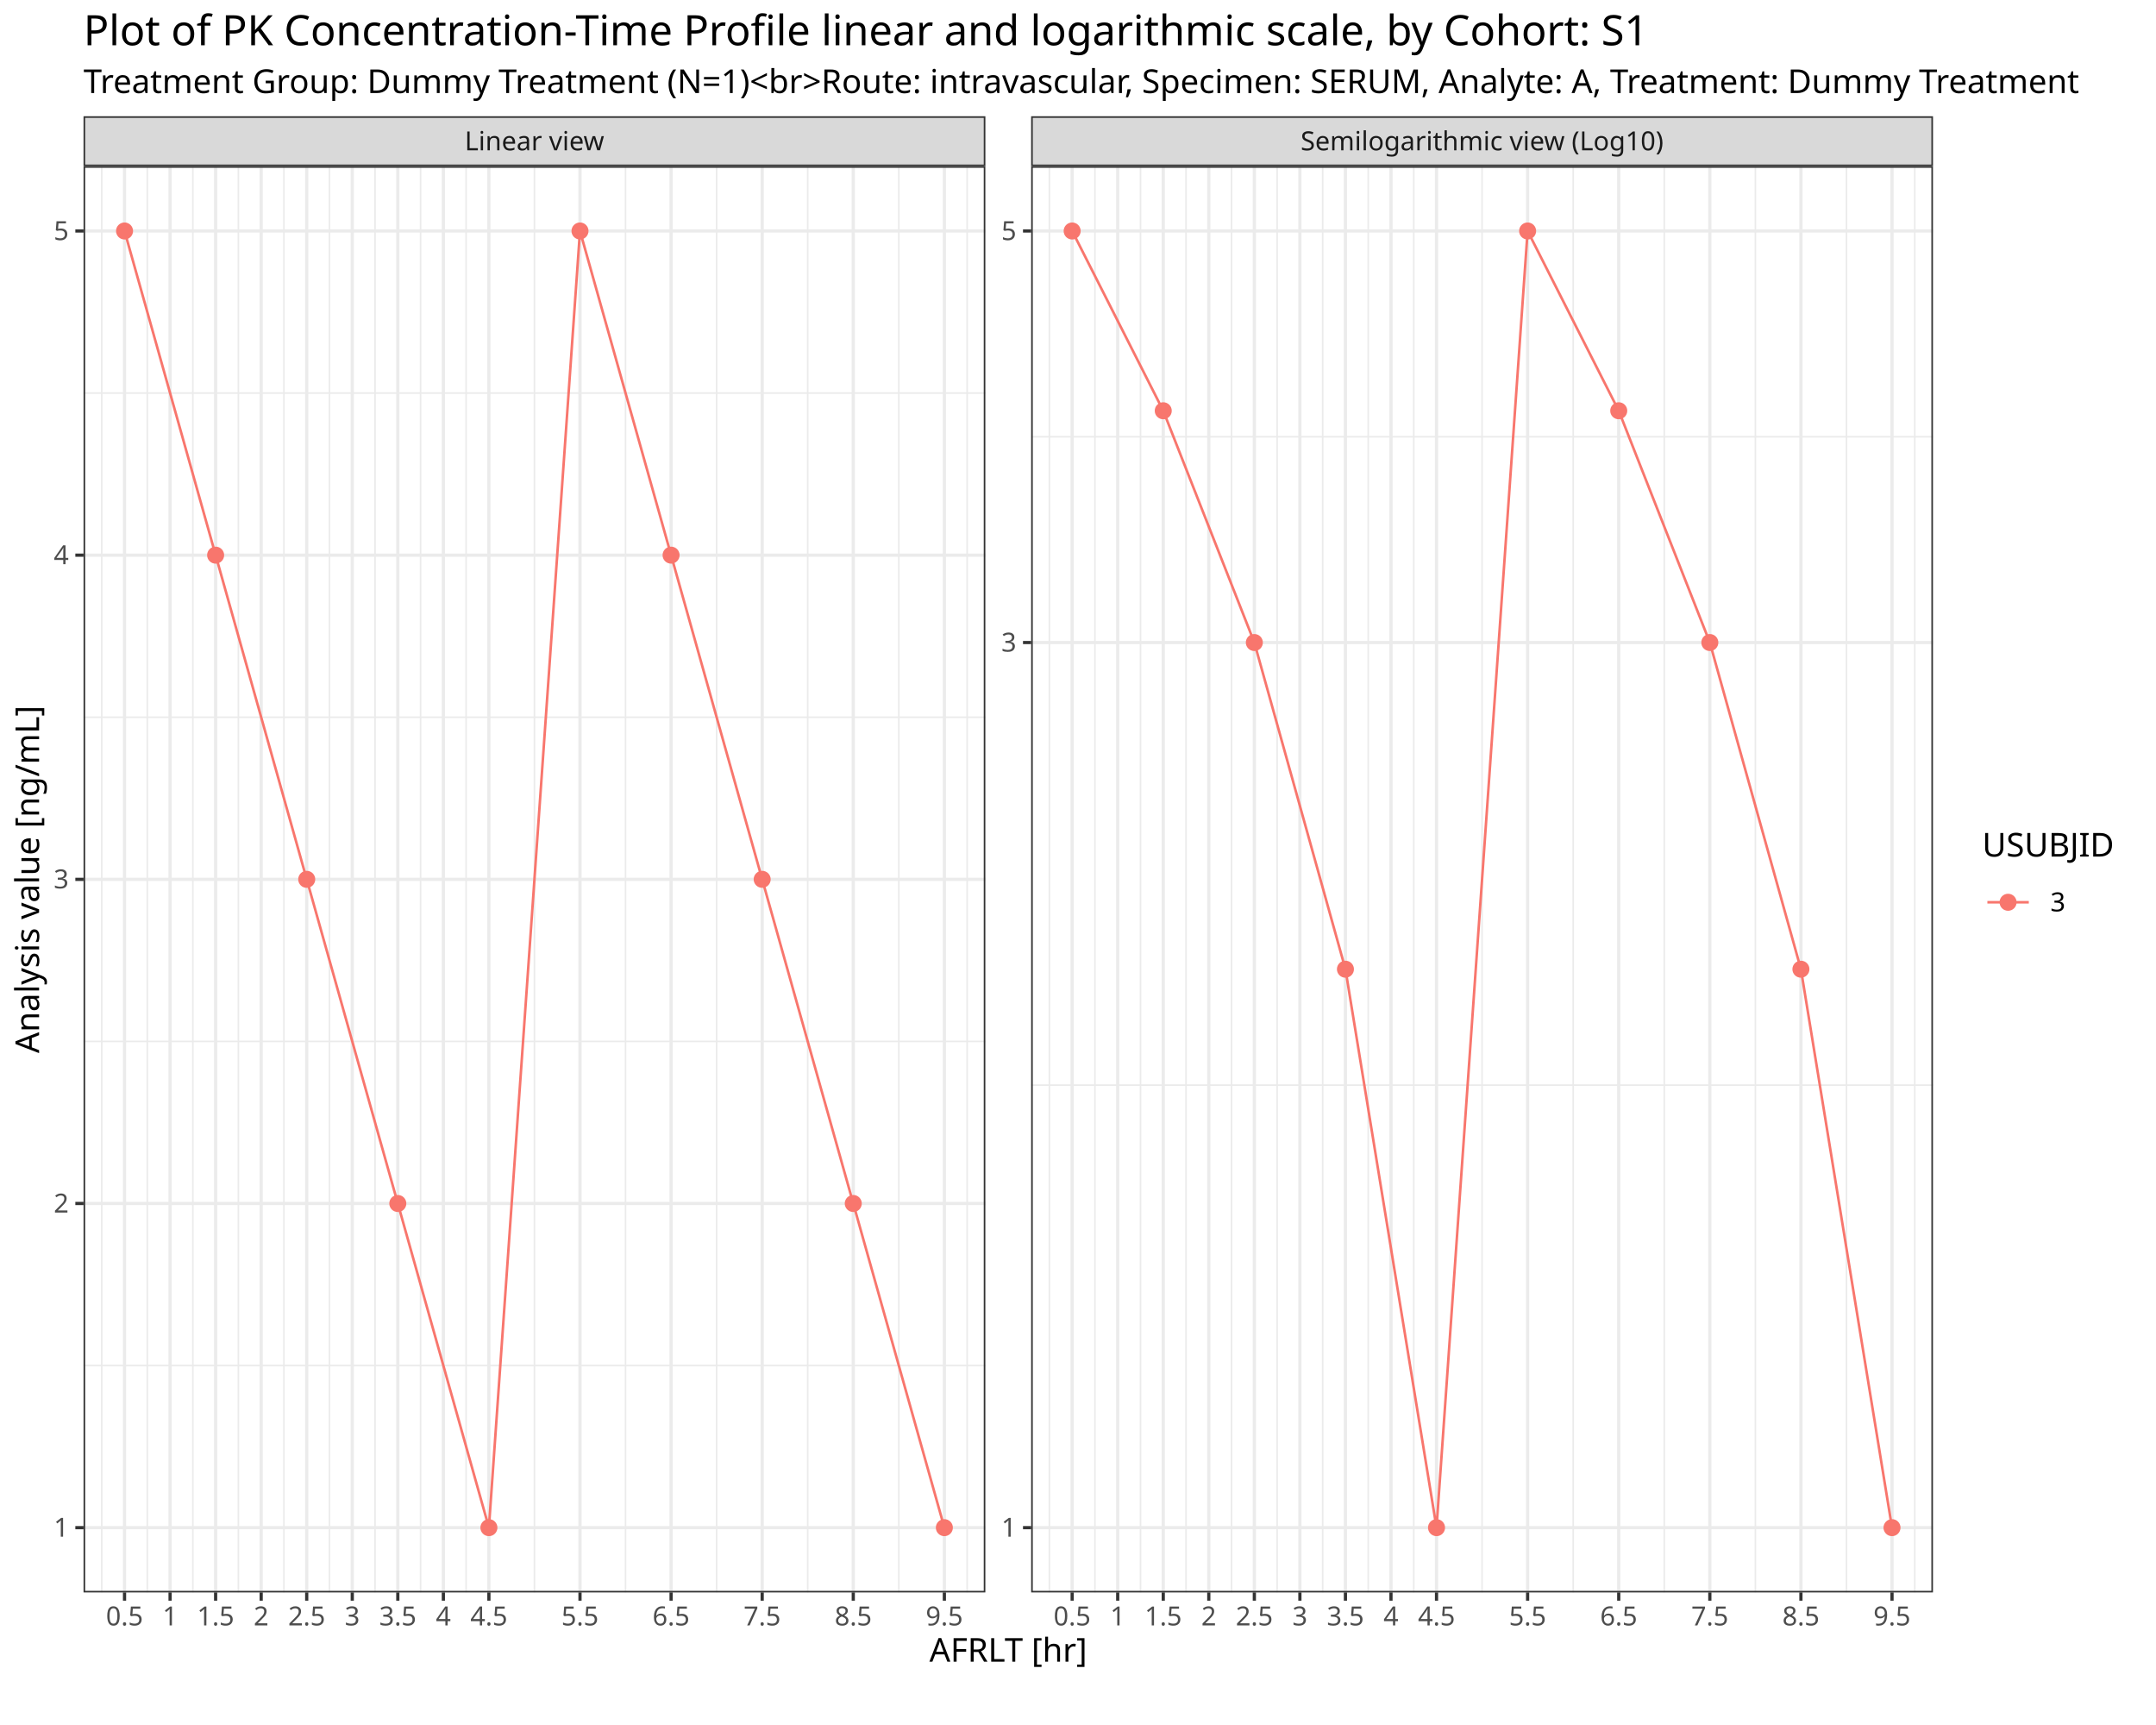
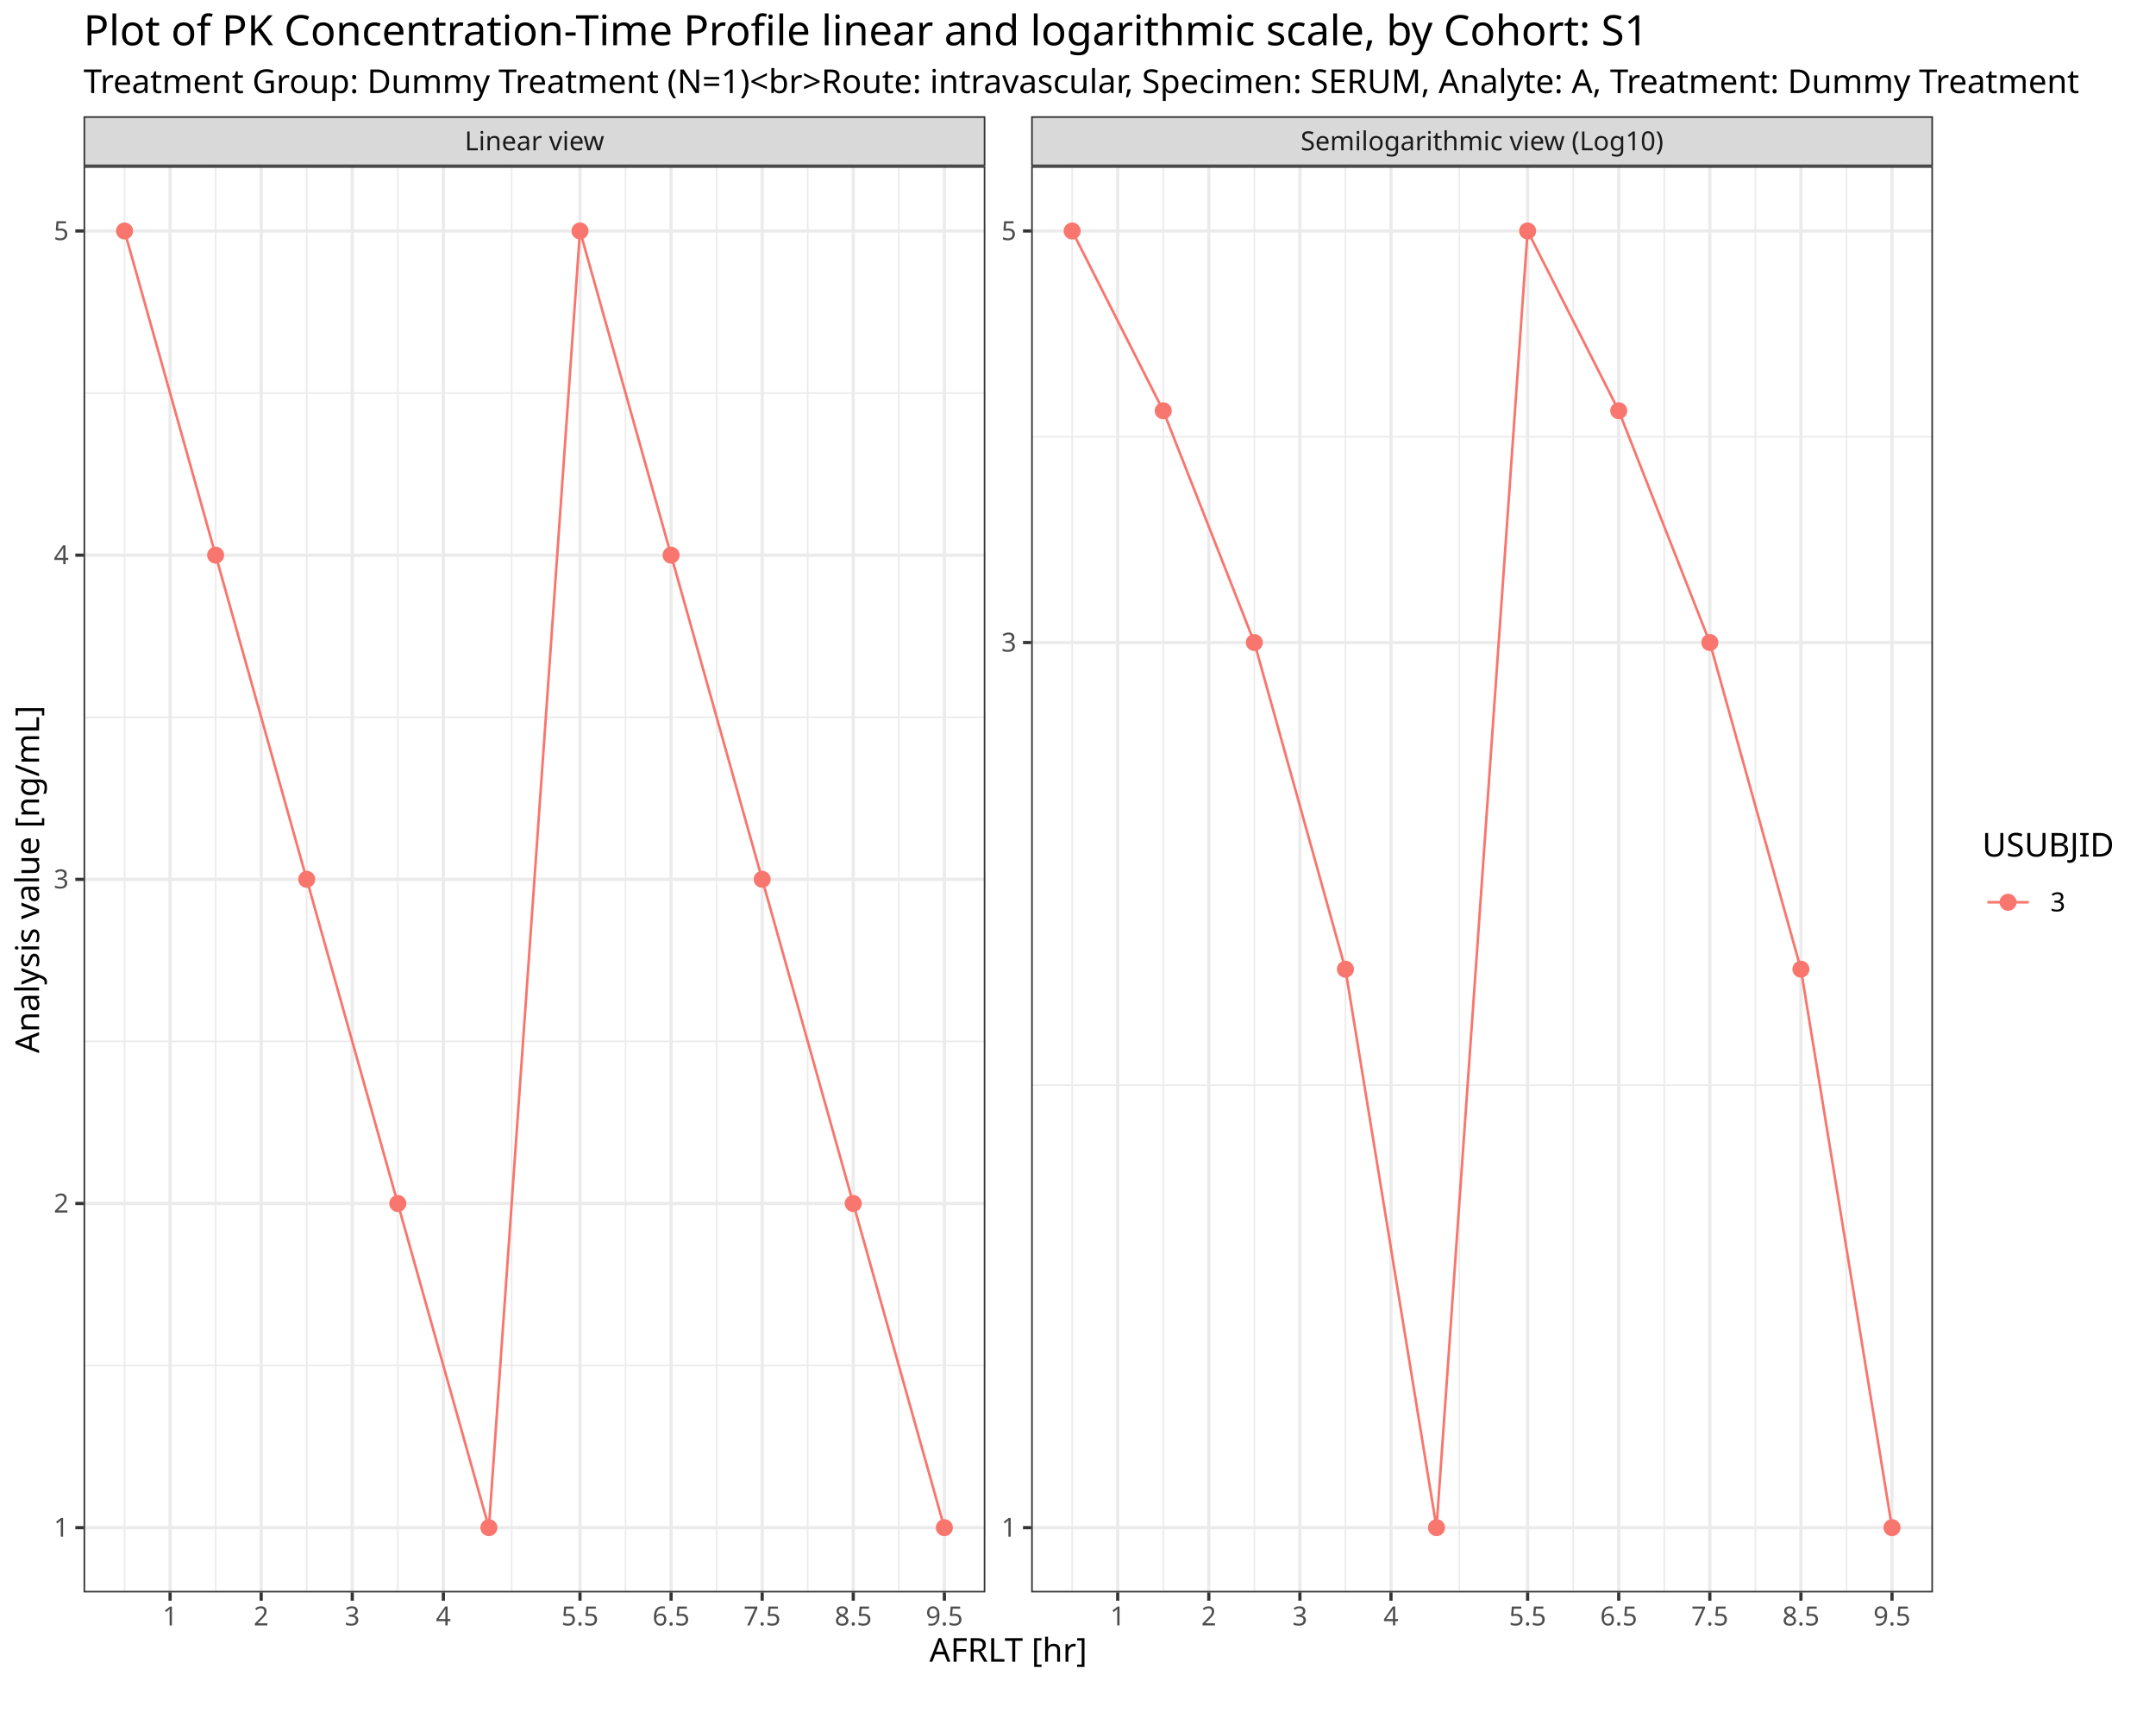
<svg xmlns="http://www.w3.org/2000/svg" class="svglite" data-engine-version="2.0" width="720.00pt" height="576.00pt" viewBox="0 0 720.00 576.00">
  <defs>
    <style type="text/css">
    .svglite line, .svglite polyline, .svglite polygon, .svglite path, .svglite rect, .svglite circle {
      fill: none;
      stroke: #000000;
      stroke-linecap: round;
      stroke-linejoin: round;
      stroke-miterlimit: 10.00;
    }
  </style>
  </defs>
  <rect width="100%" height="100%" style="stroke: none; fill: #FFFFFF;" />
  <defs>
    <clipPath id="cpMC4wMHw3MjAuMDB8MC4wMHw1NzYuMDA=">
      <rect x="0.00" y="0.00" width="720.00" height="576.00" />
    </clipPath>
  </defs>
  <g clip-path="url(#cpMC4wMHw3MjAuMDB8MC4wMHw1NzYuMDA=)">
    <rect x="-0" y="0.00" width="720.00" height="576.00" style="stroke-width: 1.07; stroke: #FFFFFF; fill: #FFFFFF;" />
  </g>
  <defs>
    <clipPath id="cpMjcuOTB8MzI5LjA2fDU1LjQ4fDUzMS43NQ==">
      <rect x="27.90" y="55.48" width="301.16" height="476.27" />
    </clipPath>
  </defs>
  <g clip-path="url(#cpMjcuOTB8MzI5LjA2fDU1LjQ4fDUzMS43NQ==)">
    <rect x="27.90" y="55.48" width="301.16" height="476.27" style="stroke-width: 1.07; stroke: none; fill: #FFFFFF;" />
    <polyline points="27.90,455.98 329.06,455.98 " style="stroke-width: 0.53; stroke: #EBEBEB; stroke-linecap: butt;" />
    <polyline points="27.90,347.74 329.06,347.74 " style="stroke-width: 0.53; stroke: #EBEBEB; stroke-linecap: butt;" />
    <polyline points="27.90,239.50 329.06,239.50 " style="stroke-width: 0.53; stroke: #EBEBEB; stroke-linecap: butt;" />
    <polyline points="27.90,131.25 329.06,131.25 " style="stroke-width: 0.53; stroke: #EBEBEB; stroke-linecap: butt;" />
-     <polyline points="33.98,531.75 33.98,55.48 " style="stroke-width: 0.53; stroke: #EBEBEB; stroke-linecap: butt;" />
-     <polyline points="49.19,531.75 49.19,55.48 " style="stroke-width: 0.53; stroke: #EBEBEB; stroke-linecap: butt;" />
-     <polyline points="64.40,531.75 64.40,55.48 " style="stroke-width: 0.53; stroke: #EBEBEB; stroke-linecap: butt;" />
-     <polyline points="79.61,531.75 79.61,55.48 " style="stroke-width: 0.53; stroke: #EBEBEB; stroke-linecap: butt;" />
-     <polyline points="94.82,531.75 94.82,55.48 " style="stroke-width: 0.53; stroke: #EBEBEB; stroke-linecap: butt;" />
-     <polyline points="110.03,531.75 110.03,55.48 " style="stroke-width: 0.53; stroke: #EBEBEB; stroke-linecap: butt;" />
-     <polyline points="125.24,531.75 125.24,55.48 " style="stroke-width: 0.53; stroke: #EBEBEB; stroke-linecap: butt;" />
-     <polyline points="140.45,531.75 140.45,55.48 " style="stroke-width: 0.53; stroke: #EBEBEB; stroke-linecap: butt;" />
-     <polyline points="155.66,531.75 155.66,55.48 " style="stroke-width: 0.53; stroke: #EBEBEB; stroke-linecap: butt;" />
-     <polyline points="178.48,531.75 178.48,55.48 " style="stroke-width: 0.53; stroke: #EBEBEB; stroke-linecap: butt;" />
+     <polyline points="41.59,531.75 41.59,55.48 " style="stroke-width: 0.53; stroke: #EBEBEB; stroke-linecap: butt;" />
+     <polyline points="72.01,531.75 72.01,55.48 " style="stroke-width: 0.53; stroke: #EBEBEB; stroke-linecap: butt;" />
+     <polyline points="102.43,531.75 102.43,55.48 " style="stroke-width: 0.53; stroke: #EBEBEB; stroke-linecap: butt;" />
+     <polyline points="132.85,531.75 132.85,55.48 " style="stroke-width: 0.53; stroke: #EBEBEB; stroke-linecap: butt;" />
+     <polyline points="170.87,531.75 170.87,55.48 " style="stroke-width: 0.53; stroke: #EBEBEB; stroke-linecap: butt;" />
    <polyline points="208.90,531.75 208.90,55.48 " style="stroke-width: 0.53; stroke: #EBEBEB; stroke-linecap: butt;" />
    <polyline points="239.32,531.75 239.32,55.48 " style="stroke-width: 0.53; stroke: #EBEBEB; stroke-linecap: butt;" />
    <polyline points="269.74,531.75 269.74,55.48 " style="stroke-width: 0.53; stroke: #EBEBEB; stroke-linecap: butt;" />
    <polyline points="300.16,531.75 300.16,55.48 " style="stroke-width: 0.53; stroke: #EBEBEB; stroke-linecap: butt;" />
-     <polyline points="322.98,531.75 322.98,55.48 " style="stroke-width: 0.53; stroke: #EBEBEB; stroke-linecap: butt;" />
    <polyline points="27.90,510.10 329.06,510.10 " style="stroke-width: 1.07; stroke: #EBEBEB; stroke-linecap: butt;" />
    <polyline points="27.90,401.86 329.06,401.86 " style="stroke-width: 1.07; stroke: #EBEBEB; stroke-linecap: butt;" />
    <polyline points="27.90,293.62 329.06,293.62 " style="stroke-width: 1.07; stroke: #EBEBEB; stroke-linecap: butt;" />
    <polyline points="27.90,185.37 329.06,185.37 " style="stroke-width: 1.07; stroke: #EBEBEB; stroke-linecap: butt;" />
    <polyline points="27.90,77.13 329.06,77.13 " style="stroke-width: 1.07; stroke: #EBEBEB; stroke-linecap: butt;" />
-     <polyline points="41.59,531.75 41.59,55.48 " style="stroke-width: 1.07; stroke: #EBEBEB; stroke-linecap: butt;" />
    <polyline points="56.80,531.75 56.80,55.48 " style="stroke-width: 1.07; stroke: #EBEBEB; stroke-linecap: butt;" />
-     <polyline points="72.01,531.75 72.01,55.48 " style="stroke-width: 1.07; stroke: #EBEBEB; stroke-linecap: butt;" />
    <polyline points="87.22,531.75 87.22,55.48 " style="stroke-width: 1.07; stroke: #EBEBEB; stroke-linecap: butt;" />
-     <polyline points="102.43,531.75 102.43,55.48 " style="stroke-width: 1.07; stroke: #EBEBEB; stroke-linecap: butt;" />
    <polyline points="117.64,531.75 117.64,55.48 " style="stroke-width: 1.07; stroke: #EBEBEB; stroke-linecap: butt;" />
-     <polyline points="132.85,531.75 132.85,55.48 " style="stroke-width: 1.07; stroke: #EBEBEB; stroke-linecap: butt;" />
    <polyline points="148.06,531.75 148.06,55.48 " style="stroke-width: 1.07; stroke: #EBEBEB; stroke-linecap: butt;" />
-     <polyline points="163.27,531.75 163.27,55.48 " style="stroke-width: 1.07; stroke: #EBEBEB; stroke-linecap: butt;" />
    <polyline points="193.69,531.75 193.69,55.48 " style="stroke-width: 1.07; stroke: #EBEBEB; stroke-linecap: butt;" />
    <polyline points="224.11,531.75 224.11,55.48 " style="stroke-width: 1.07; stroke: #EBEBEB; stroke-linecap: butt;" />
    <polyline points="254.53,531.75 254.53,55.48 " style="stroke-width: 1.07; stroke: #EBEBEB; stroke-linecap: butt;" />
    <polyline points="284.95,531.75 284.95,55.48 " style="stroke-width: 1.07; stroke: #EBEBEB; stroke-linecap: butt;" />
    <polyline points="315.37,531.75 315.37,55.48 " style="stroke-width: 1.07; stroke: #EBEBEB; stroke-linecap: butt;" />
    <polyline points="41.59,77.13 72.01,185.37 102.43,293.62 132.85,401.86 163.27,510.10 193.69,77.13 224.11,185.37 254.53,293.62 284.95,401.86 315.37,510.10 " style="stroke-width: 0.85; stroke: #F8766D; stroke-linecap: butt;" />
    <circle cx="41.59" cy="77.13" r="2.49" style="stroke-width: 0.71; stroke: #F8766D; fill: #F8766D;" />
    <circle cx="72.01" cy="185.37" r="2.49" style="stroke-width: 0.71; stroke: #F8766D; fill: #F8766D;" />
    <circle cx="102.43" cy="293.62" r="2.49" style="stroke-width: 0.71; stroke: #F8766D; fill: #F8766D;" />
    <circle cx="132.85" cy="401.86" r="2.49" style="stroke-width: 0.71; stroke: #F8766D; fill: #F8766D;" />
    <circle cx="163.27" cy="510.10" r="2.49" style="stroke-width: 0.71; stroke: #F8766D; fill: #F8766D;" />
    <circle cx="193.69" cy="77.13" r="2.49" style="stroke-width: 0.71; stroke: #F8766D; fill: #F8766D;" />
    <circle cx="224.11" cy="185.37" r="2.49" style="stroke-width: 0.71; stroke: #F8766D; fill: #F8766D;" />
    <circle cx="254.53" cy="293.62" r="2.49" style="stroke-width: 0.71; stroke: #F8766D; fill: #F8766D;" />
    <circle cx="284.95" cy="401.86" r="2.49" style="stroke-width: 0.71; stroke: #F8766D; fill: #F8766D;" />
    <circle cx="315.37" cy="510.10" r="2.49" style="stroke-width: 0.71; stroke: #F8766D; fill: #F8766D;" />
    <rect x="27.90" y="55.48" width="301.16" height="476.27" style="stroke-width: 1.07; stroke: #333333;" />
  </g>
  <g clip-path="url(#cpMC4wMHw3MjAuMDB8MC4wMHw1NzYuMDA=)">
</g>
  <defs>
    <clipPath id="cpMzQ0LjM2fDY0NS41Mnw1NS40OHw1MzEuNzU=">
      <rect x="344.36" y="55.48" width="301.16" height="476.27" />
    </clipPath>
  </defs>
  <g clip-path="url(#cpMzQ0LjM2fDY0NS41Mnw1NS40OHw1MzEuNzU=)">
    <rect x="344.36" y="55.48" width="301.16" height="476.27" style="stroke-width: 1.07; stroke: none; fill: #FFFFFF;" />
    <polyline points="344.36,362.33 645.52,362.33 " style="stroke-width: 0.53; stroke: #EBEBEB; stroke-linecap: butt;" />
    <polyline points="344.36,145.84 645.52,145.84 " style="stroke-width: 0.53; stroke: #EBEBEB; stroke-linecap: butt;" />
-     <polyline points="350.45,531.75 350.45,55.48 " style="stroke-width: 0.53; stroke: #EBEBEB; stroke-linecap: butt;" />
-     <polyline points="365.66,531.75 365.66,55.48 " style="stroke-width: 0.53; stroke: #EBEBEB; stroke-linecap: butt;" />
-     <polyline points="380.87,531.75 380.87,55.48 " style="stroke-width: 0.53; stroke: #EBEBEB; stroke-linecap: butt;" />
-     <polyline points="396.08,531.75 396.08,55.48 " style="stroke-width: 0.53; stroke: #EBEBEB; stroke-linecap: butt;" />
-     <polyline points="411.29,531.75 411.29,55.48 " style="stroke-width: 0.53; stroke: #EBEBEB; stroke-linecap: butt;" />
-     <polyline points="426.50,531.75 426.50,55.48 " style="stroke-width: 0.53; stroke: #EBEBEB; stroke-linecap: butt;" />
-     <polyline points="441.71,531.75 441.71,55.48 " style="stroke-width: 0.53; stroke: #EBEBEB; stroke-linecap: butt;" />
-     <polyline points="456.92,531.75 456.92,55.48 " style="stroke-width: 0.53; stroke: #EBEBEB; stroke-linecap: butt;" />
-     <polyline points="472.13,531.75 472.13,55.48 " style="stroke-width: 0.53; stroke: #EBEBEB; stroke-linecap: butt;" />
-     <polyline points="494.94,531.75 494.94,55.48 " style="stroke-width: 0.53; stroke: #EBEBEB; stroke-linecap: butt;" />
+     <polyline points="358.05,531.75 358.05,55.48 " style="stroke-width: 0.53; stroke: #EBEBEB; stroke-linecap: butt;" />
+     <polyline points="388.47,531.75 388.47,55.48 " style="stroke-width: 0.53; stroke: #EBEBEB; stroke-linecap: butt;" />
+     <polyline points="418.89,531.75 418.89,55.48 " style="stroke-width: 0.53; stroke: #EBEBEB; stroke-linecap: butt;" />
+     <polyline points="449.31,531.75 449.31,55.48 " style="stroke-width: 0.53; stroke: #EBEBEB; stroke-linecap: butt;" />
+     <polyline points="487.34,531.75 487.34,55.48 " style="stroke-width: 0.53; stroke: #EBEBEB; stroke-linecap: butt;" />
    <polyline points="525.37,531.75 525.37,55.48 " style="stroke-width: 0.53; stroke: #EBEBEB; stroke-linecap: butt;" />
    <polyline points="555.79,531.75 555.79,55.48 " style="stroke-width: 0.53; stroke: #EBEBEB; stroke-linecap: butt;" />
    <polyline points="586.21,531.75 586.21,55.48 " style="stroke-width: 0.53; stroke: #EBEBEB; stroke-linecap: butt;" />
    <polyline points="616.63,531.75 616.63,55.48 " style="stroke-width: 0.53; stroke: #EBEBEB; stroke-linecap: butt;" />
-     <polyline points="639.44,531.75 639.44,55.48 " style="stroke-width: 0.53; stroke: #EBEBEB; stroke-linecap: butt;" />
    <polyline points="344.36,510.10 645.52,510.10 " style="stroke-width: 1.07; stroke: #EBEBEB; stroke-linecap: butt;" />
    <polyline points="344.36,214.55 645.52,214.55 " style="stroke-width: 1.07; stroke: #EBEBEB; stroke-linecap: butt;" />
    <polyline points="344.36,77.13 645.52,77.13 " style="stroke-width: 1.07; stroke: #EBEBEB; stroke-linecap: butt;" />
-     <polyline points="358.05,531.75 358.05,55.48 " style="stroke-width: 1.07; stroke: #EBEBEB; stroke-linecap: butt;" />
    <polyline points="373.26,531.75 373.26,55.48 " style="stroke-width: 1.07; stroke: #EBEBEB; stroke-linecap: butt;" />
-     <polyline points="388.47,531.75 388.47,55.48 " style="stroke-width: 1.07; stroke: #EBEBEB; stroke-linecap: butt;" />
    <polyline points="403.68,531.75 403.68,55.48 " style="stroke-width: 1.07; stroke: #EBEBEB; stroke-linecap: butt;" />
-     <polyline points="418.89,531.75 418.89,55.48 " style="stroke-width: 1.07; stroke: #EBEBEB; stroke-linecap: butt;" />
    <polyline points="434.10,531.75 434.10,55.48 " style="stroke-width: 1.07; stroke: #EBEBEB; stroke-linecap: butt;" />
-     <polyline points="449.31,531.75 449.31,55.48 " style="stroke-width: 1.07; stroke: #EBEBEB; stroke-linecap: butt;" />
    <polyline points="464.52,531.75 464.52,55.48 " style="stroke-width: 1.07; stroke: #EBEBEB; stroke-linecap: butt;" />
-     <polyline points="479.73,531.75 479.73,55.48 " style="stroke-width: 1.07; stroke: #EBEBEB; stroke-linecap: butt;" />
    <polyline points="510.15,531.75 510.15,55.48 " style="stroke-width: 1.07; stroke: #EBEBEB; stroke-linecap: butt;" />
    <polyline points="540.58,531.75 540.58,55.48 " style="stroke-width: 1.07; stroke: #EBEBEB; stroke-linecap: butt;" />
    <polyline points="571.00,531.75 571.00,55.48 " style="stroke-width: 1.07; stroke: #EBEBEB; stroke-linecap: butt;" />
    <polyline points="601.42,531.75 601.42,55.48 " style="stroke-width: 1.07; stroke: #EBEBEB; stroke-linecap: butt;" />
    <polyline points="631.84,531.75 631.84,55.48 " style="stroke-width: 1.07; stroke: #EBEBEB; stroke-linecap: butt;" />
    <polyline points="358.05,77.13 388.47,137.16 418.89,214.55 449.31,323.63 479.73,510.10 510.15,77.13 540.58,137.16 571.00,214.55 601.42,323.63 631.84,510.10 " style="stroke-width: 0.85; stroke: #F8766D; stroke-linecap: butt;" />
    <circle cx="358.05" cy="77.13" r="2.49" style="stroke-width: 0.71; stroke: #F8766D; fill: #F8766D;" />
    <circle cx="388.47" cy="137.16" r="2.49" style="stroke-width: 0.71; stroke: #F8766D; fill: #F8766D;" />
    <circle cx="418.89" cy="214.55" r="2.49" style="stroke-width: 0.71; stroke: #F8766D; fill: #F8766D;" />
    <circle cx="449.31" cy="323.63" r="2.49" style="stroke-width: 0.71; stroke: #F8766D; fill: #F8766D;" />
    <circle cx="479.73" cy="510.10" r="2.49" style="stroke-width: 0.71; stroke: #F8766D; fill: #F8766D;" />
    <circle cx="510.15" cy="77.13" r="2.49" style="stroke-width: 0.71; stroke: #F8766D; fill: #F8766D;" />
    <circle cx="540.58" cy="137.16" r="2.49" style="stroke-width: 0.71; stroke: #F8766D; fill: #F8766D;" />
    <circle cx="571.00" cy="214.55" r="2.49" style="stroke-width: 0.71; stroke: #F8766D; fill: #F8766D;" />
    <circle cx="601.42" cy="323.63" r="2.49" style="stroke-width: 0.71; stroke: #F8766D; fill: #F8766D;" />
    <circle cx="631.84" cy="510.10" r="2.49" style="stroke-width: 0.71; stroke: #F8766D; fill: #F8766D;" />
    <rect x="344.36" y="55.48" width="301.16" height="476.27" style="stroke-width: 1.07; stroke: #333333;" />
  </g>
  <g clip-path="url(#cpMC4wMHw3MjAuMDB8MC4wMHw1NzYuMDA=)">
</g>
  <defs>
    <clipPath id="cpMjcuOTB8MzI5LjA2fDM4LjgzfDU1LjQ4">
      <rect x="27.90" y="38.83" width="301.16" height="16.65" />
    </clipPath>
  </defs>
  <g clip-path="url(#cpMjcuOTB8MzI5LjA2fDM4LjgzfDU1LjQ4)">
    <rect x="27.90" y="38.83" width="301.16" height="16.65" style="stroke-width: 1.07; stroke: #333333; fill: #D9D9D9;" />
    <text x="178.48" y="50.19" text-anchor="middle" style="font-size: 8.80px; fill: #1A1A1A; font-family: sans;" textLength="44.52px" lengthAdjust="spacingAndGlyphs">Linear view</text>
  </g>
  <g clip-path="url(#cpMC4wMHw3MjAuMDB8MC4wMHw1NzYuMDA=)">
</g>
  <defs>
    <clipPath id="cpMzQ0LjM2fDY0NS41MnwzOC44M3w1NS40OA==">
      <rect x="344.36" y="38.83" width="301.16" height="16.65" />
    </clipPath>
  </defs>
  <g clip-path="url(#cpMzQ0LjM2fDY0NS41MnwzOC44M3w1NS40OA==)">
    <rect x="344.36" y="38.83" width="301.16" height="16.65" style="stroke-width: 1.07; stroke: #333333; fill: #D9D9D9;" />
    <text x="494.94" y="50.19" text-anchor="middle" style="font-size: 8.80px; fill: #1A1A1A; font-family: sans;" textLength="115.44px" lengthAdjust="spacingAndGlyphs">Semilogarithmic view (Log10)</text>
  </g>
  <g clip-path="url(#cpMC4wMHw3MjAuMDB8MC4wMHw1NzYuMDA=)">
-     <polyline points="41.59,534.49 41.59,531.75 " style="stroke-width: 1.07; stroke: #333333; stroke-linecap: butt;" />
    <polyline points="56.80,534.49 56.80,531.75 " style="stroke-width: 1.07; stroke: #333333; stroke-linecap: butt;" />
-     <polyline points="72.01,534.49 72.01,531.75 " style="stroke-width: 1.07; stroke: #333333; stroke-linecap: butt;" />
    <polyline points="87.22,534.49 87.22,531.75 " style="stroke-width: 1.07; stroke: #333333; stroke-linecap: butt;" />
-     <polyline points="102.43,534.49 102.43,531.75 " style="stroke-width: 1.07; stroke: #333333; stroke-linecap: butt;" />
    <polyline points="117.64,534.49 117.64,531.75 " style="stroke-width: 1.07; stroke: #333333; stroke-linecap: butt;" />
-     <polyline points="132.85,534.49 132.85,531.75 " style="stroke-width: 1.07; stroke: #333333; stroke-linecap: butt;" />
    <polyline points="148.06,534.49 148.06,531.75 " style="stroke-width: 1.07; stroke: #333333; stroke-linecap: butt;" />
-     <polyline points="163.27,534.49 163.27,531.75 " style="stroke-width: 1.07; stroke: #333333; stroke-linecap: butt;" />
    <polyline points="193.69,534.49 193.69,531.75 " style="stroke-width: 1.07; stroke: #333333; stroke-linecap: butt;" />
    <polyline points="224.11,534.49 224.11,531.75 " style="stroke-width: 1.07; stroke: #333333; stroke-linecap: butt;" />
    <polyline points="254.53,534.49 254.53,531.75 " style="stroke-width: 1.07; stroke: #333333; stroke-linecap: butt;" />
    <polyline points="284.95,534.49 284.95,531.75 " style="stroke-width: 1.07; stroke: #333333; stroke-linecap: butt;" />
    <polyline points="315.37,534.49 315.37,531.75 " style="stroke-width: 1.07; stroke: #333333; stroke-linecap: butt;" />
-     <text x="41.59" y="542.74" text-anchor="middle" style="font-size: 8.80px; fill: #4D4D4D; font-family: sans;" textLength="12.23px" lengthAdjust="spacingAndGlyphs">0.5</text>
    <text x="56.80" y="542.74" text-anchor="middle" style="font-size: 8.80px; fill: #4D4D4D; font-family: sans;" textLength="4.89px" lengthAdjust="spacingAndGlyphs">1</text>
-     <text x="72.01" y="542.74" text-anchor="middle" style="font-size: 8.80px; fill: #4D4D4D; font-family: sans;" textLength="12.23px" lengthAdjust="spacingAndGlyphs">1.5</text>
    <text x="87.22" y="542.74" text-anchor="middle" style="font-size: 8.80px; fill: #4D4D4D; font-family: sans;" textLength="4.89px" lengthAdjust="spacingAndGlyphs">2</text>
-     <text x="102.43" y="542.74" text-anchor="middle" style="font-size: 8.80px; fill: #4D4D4D; font-family: sans;" textLength="12.23px" lengthAdjust="spacingAndGlyphs">2.5</text>
    <text x="117.64" y="542.74" text-anchor="middle" style="font-size: 8.80px; fill: #4D4D4D; font-family: sans;" textLength="4.89px" lengthAdjust="spacingAndGlyphs">3</text>
-     <text x="132.85" y="542.74" text-anchor="middle" style="font-size: 8.80px; fill: #4D4D4D; font-family: sans;" textLength="12.23px" lengthAdjust="spacingAndGlyphs">3.5</text>
    <text x="148.06" y="542.74" text-anchor="middle" style="font-size: 8.80px; fill: #4D4D4D; font-family: sans;" textLength="4.89px" lengthAdjust="spacingAndGlyphs">4</text>
-     <text x="163.27" y="542.74" text-anchor="middle" style="font-size: 8.80px; fill: #4D4D4D; font-family: sans;" textLength="12.23px" lengthAdjust="spacingAndGlyphs">4.5</text>
    <text x="193.69" y="542.74" text-anchor="middle" style="font-size: 8.80px; fill: #4D4D4D; font-family: sans;" textLength="12.23px" lengthAdjust="spacingAndGlyphs">5.5</text>
    <text x="224.11" y="542.74" text-anchor="middle" style="font-size: 8.80px; fill: #4D4D4D; font-family: sans;" textLength="12.23px" lengthAdjust="spacingAndGlyphs">6.5</text>
    <text x="254.53" y="542.74" text-anchor="middle" style="font-size: 8.80px; fill: #4D4D4D; font-family: sans;" textLength="12.23px" lengthAdjust="spacingAndGlyphs">7.5</text>
    <text x="284.95" y="542.74" text-anchor="middle" style="font-size: 8.80px; fill: #4D4D4D; font-family: sans;" textLength="12.23px" lengthAdjust="spacingAndGlyphs">8.5</text>
    <text x="315.37" y="542.74" text-anchor="middle" style="font-size: 8.80px; fill: #4D4D4D; font-family: sans;" textLength="12.23px" lengthAdjust="spacingAndGlyphs">9.5</text>
-     <polyline points="358.05,534.49 358.05,531.75 " style="stroke-width: 1.07; stroke: #333333; stroke-linecap: butt;" />
    <polyline points="373.26,534.49 373.26,531.75 " style="stroke-width: 1.07; stroke: #333333; stroke-linecap: butt;" />
-     <polyline points="388.47,534.49 388.47,531.75 " style="stroke-width: 1.07; stroke: #333333; stroke-linecap: butt;" />
    <polyline points="403.68,534.49 403.68,531.75 " style="stroke-width: 1.07; stroke: #333333; stroke-linecap: butt;" />
-     <polyline points="418.89,534.49 418.89,531.75 " style="stroke-width: 1.07; stroke: #333333; stroke-linecap: butt;" />
    <polyline points="434.10,534.49 434.10,531.75 " style="stroke-width: 1.07; stroke: #333333; stroke-linecap: butt;" />
-     <polyline points="449.31,534.49 449.31,531.75 " style="stroke-width: 1.07; stroke: #333333; stroke-linecap: butt;" />
    <polyline points="464.52,534.49 464.52,531.75 " style="stroke-width: 1.07; stroke: #333333; stroke-linecap: butt;" />
-     <polyline points="479.73,534.49 479.73,531.75 " style="stroke-width: 1.07; stroke: #333333; stroke-linecap: butt;" />
    <polyline points="510.15,534.49 510.15,531.75 " style="stroke-width: 1.07; stroke: #333333; stroke-linecap: butt;" />
    <polyline points="540.58,534.49 540.58,531.75 " style="stroke-width: 1.07; stroke: #333333; stroke-linecap: butt;" />
    <polyline points="571.00,534.49 571.00,531.75 " style="stroke-width: 1.07; stroke: #333333; stroke-linecap: butt;" />
    <polyline points="601.42,534.49 601.42,531.75 " style="stroke-width: 1.07; stroke: #333333; stroke-linecap: butt;" />
    <polyline points="631.84,534.49 631.84,531.75 " style="stroke-width: 1.07; stroke: #333333; stroke-linecap: butt;" />
-     <text x="358.05" y="542.74" text-anchor="middle" style="font-size: 8.80px; fill: #4D4D4D; font-family: sans;" textLength="12.23px" lengthAdjust="spacingAndGlyphs">0.5</text>
    <text x="373.26" y="542.74" text-anchor="middle" style="font-size: 8.80px; fill: #4D4D4D; font-family: sans;" textLength="4.89px" lengthAdjust="spacingAndGlyphs">1</text>
-     <text x="388.47" y="542.74" text-anchor="middle" style="font-size: 8.80px; fill: #4D4D4D; font-family: sans;" textLength="12.23px" lengthAdjust="spacingAndGlyphs">1.5</text>
    <text x="403.68" y="542.74" text-anchor="middle" style="font-size: 8.80px; fill: #4D4D4D; font-family: sans;" textLength="4.89px" lengthAdjust="spacingAndGlyphs">2</text>
-     <text x="418.89" y="542.74" text-anchor="middle" style="font-size: 8.80px; fill: #4D4D4D; font-family: sans;" textLength="12.23px" lengthAdjust="spacingAndGlyphs">2.5</text>
    <text x="434.10" y="542.74" text-anchor="middle" style="font-size: 8.80px; fill: #4D4D4D; font-family: sans;" textLength="4.89px" lengthAdjust="spacingAndGlyphs">3</text>
-     <text x="449.31" y="542.74" text-anchor="middle" style="font-size: 8.80px; fill: #4D4D4D; font-family: sans;" textLength="12.23px" lengthAdjust="spacingAndGlyphs">3.5</text>
    <text x="464.52" y="542.74" text-anchor="middle" style="font-size: 8.80px; fill: #4D4D4D; font-family: sans;" textLength="4.89px" lengthAdjust="spacingAndGlyphs">4</text>
-     <text x="479.73" y="542.74" text-anchor="middle" style="font-size: 8.80px; fill: #4D4D4D; font-family: sans;" textLength="12.23px" lengthAdjust="spacingAndGlyphs">4.5</text>
    <text x="510.15" y="542.74" text-anchor="middle" style="font-size: 8.80px; fill: #4D4D4D; font-family: sans;" textLength="12.23px" lengthAdjust="spacingAndGlyphs">5.5</text>
    <text x="540.58" y="542.74" text-anchor="middle" style="font-size: 8.80px; fill: #4D4D4D; font-family: sans;" textLength="12.23px" lengthAdjust="spacingAndGlyphs">6.5</text>
    <text x="571.00" y="542.74" text-anchor="middle" style="font-size: 8.80px; fill: #4D4D4D; font-family: sans;" textLength="12.23px" lengthAdjust="spacingAndGlyphs">7.5</text>
    <text x="601.42" y="542.74" text-anchor="middle" style="font-size: 8.80px; fill: #4D4D4D; font-family: sans;" textLength="12.23px" lengthAdjust="spacingAndGlyphs">8.5</text>
    <text x="631.84" y="542.74" text-anchor="middle" style="font-size: 8.80px; fill: #4D4D4D; font-family: sans;" textLength="12.23px" lengthAdjust="spacingAndGlyphs">9.5</text>
    <text x="339.43" y="513.13" text-anchor="end" style="font-size: 8.80px; fill: #4D4D4D; font-family: sans;" textLength="4.89px" lengthAdjust="spacingAndGlyphs">1</text>
    <text x="339.43" y="217.58" text-anchor="end" style="font-size: 8.80px; fill: #4D4D4D; font-family: sans;" textLength="4.89px" lengthAdjust="spacingAndGlyphs">3</text>
    <text x="339.43" y="80.16" text-anchor="end" style="font-size: 8.80px; fill: #4D4D4D; font-family: sans;" textLength="4.89px" lengthAdjust="spacingAndGlyphs">5</text>
    <polyline points="341.63,510.10 344.36,510.10 " style="stroke-width: 1.07; stroke: #333333; stroke-linecap: butt;" />
    <polyline points="341.63,214.55 344.36,214.55 " style="stroke-width: 1.07; stroke: #333333; stroke-linecap: butt;" />
    <polyline points="341.63,77.13 344.36,77.13 " style="stroke-width: 1.07; stroke: #333333; stroke-linecap: butt;" />
    <text x="22.97" y="513.13" text-anchor="end" style="font-size: 8.80px; fill: #4D4D4D; font-family: sans;" textLength="4.89px" lengthAdjust="spacingAndGlyphs">1</text>
    <text x="22.97" y="404.89" text-anchor="end" style="font-size: 8.80px; fill: #4D4D4D; font-family: sans;" textLength="4.89px" lengthAdjust="spacingAndGlyphs">2</text>
    <text x="22.97" y="296.64" text-anchor="end" style="font-size: 8.80px; fill: #4D4D4D; font-family: sans;" textLength="4.89px" lengthAdjust="spacingAndGlyphs">3</text>
    <text x="22.97" y="188.40" text-anchor="end" style="font-size: 8.80px; fill: #4D4D4D; font-family: sans;" textLength="4.89px" lengthAdjust="spacingAndGlyphs">4</text>
    <text x="22.97" y="80.16" text-anchor="end" style="font-size: 8.80px; fill: #4D4D4D; font-family: sans;" textLength="4.89px" lengthAdjust="spacingAndGlyphs">5</text>
    <polyline points="25.16,510.10 27.90,510.10 " style="stroke-width: 1.07; stroke: #333333; stroke-linecap: butt;" />
    <polyline points="25.16,401.86 27.90,401.86 " style="stroke-width: 1.07; stroke: #333333; stroke-linecap: butt;" />
    <polyline points="25.16,293.62 27.90,293.62 " style="stroke-width: 1.07; stroke: #333333; stroke-linecap: butt;" />
    <polyline points="25.16,185.37 27.90,185.37 " style="stroke-width: 1.07; stroke: #333333; stroke-linecap: butt;" />
    <polyline points="25.16,77.13 27.90,77.13 " style="stroke-width: 1.07; stroke: #333333; stroke-linecap: butt;" />
    <text x="336.71" y="554.87" text-anchor="middle" style="font-size: 11.00px; font-family: sans;" textLength="53.79px" lengthAdjust="spacingAndGlyphs">AFRLT [hr]</text>
    <text transform="translate(13.05,293.62) rotate(-90)" text-anchor="middle" style="font-size: 11.00px; font-family: sans;" textLength="110.07px" lengthAdjust="spacingAndGlyphs">Analysis value [ng/mL]</text>
    <rect x="656.48" y="271.83" width="58.04" height="43.57" style="stroke-width: 1.07; stroke: none; fill: #FFFFFF;" />
    <text x="661.96" y="286.02" style="font-size: 11.00px; font-family: sans;" textLength="47.08px" lengthAdjust="spacingAndGlyphs">USUBJID</text>
    <rect x="661.96" y="292.64" width="17.28" height="17.28" style="stroke-width: 1.07; stroke: none; fill: #FFFFFF;" />
    <line x1="663.69" y1="301.28" x2="677.52" y2="301.28" style="stroke-width: 0.85; stroke: #F8766D; stroke-linecap: butt;" />
    <circle cx="670.60" cy="301.28" r="2.49" style="stroke-width: 0.71; stroke: #F8766D; fill: #F8766D;" />
    <text x="684.72" y="304.31" style="font-size: 8.80px; font-family: sans;" textLength="4.89px" lengthAdjust="spacingAndGlyphs">3</text>
    <text x="27.90" y="31.07" style="font-size: 11.00px; font-family: sans;" textLength="642.92px" lengthAdjust="spacingAndGlyphs">Treatment Group: Dummy Treatment (N=1)&lt;br&gt;Route: intravascular, Specimen: SERUM, Analyte: A, Treatment: Dummy Treatment</text>
    <text x="27.90" y="15.11" style="font-size: 14.00px; font-family: sans;" textLength="499.61px" lengthAdjust="spacingAndGlyphs">Plot of PK Concentration-Time Profile linear and logarithmic scale, by Cohort: S1</text>
  </g>
</svg>
